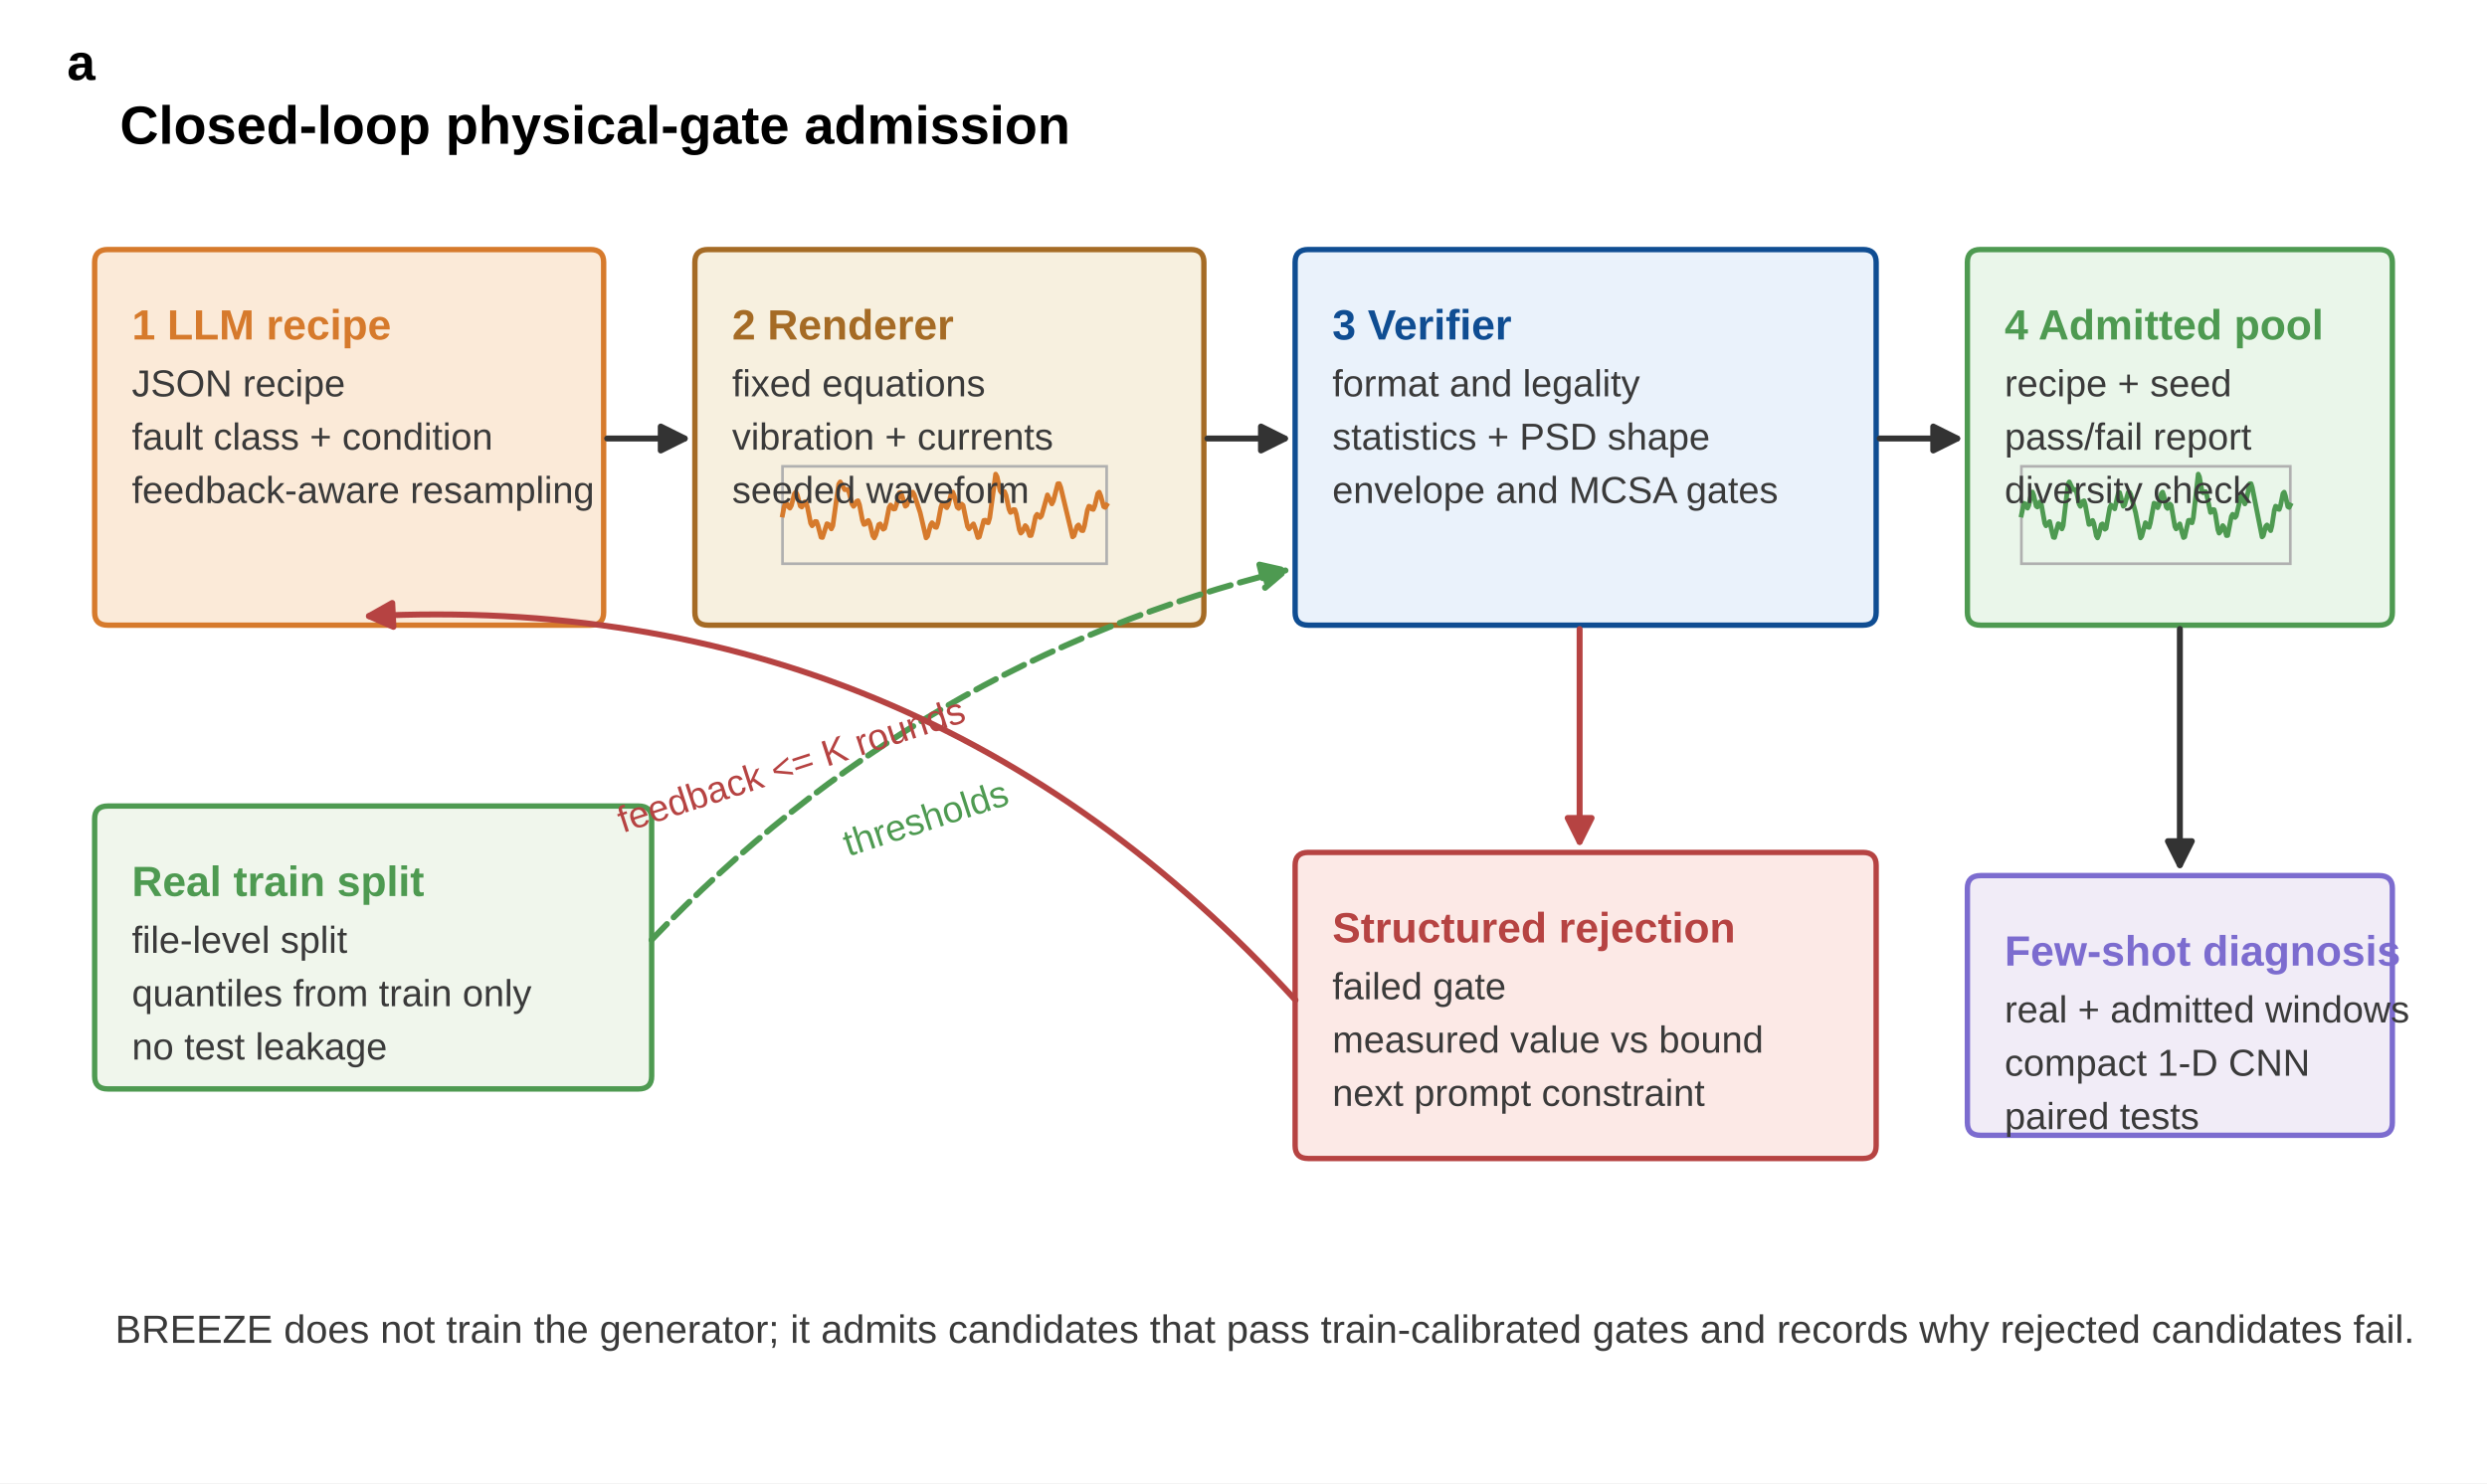
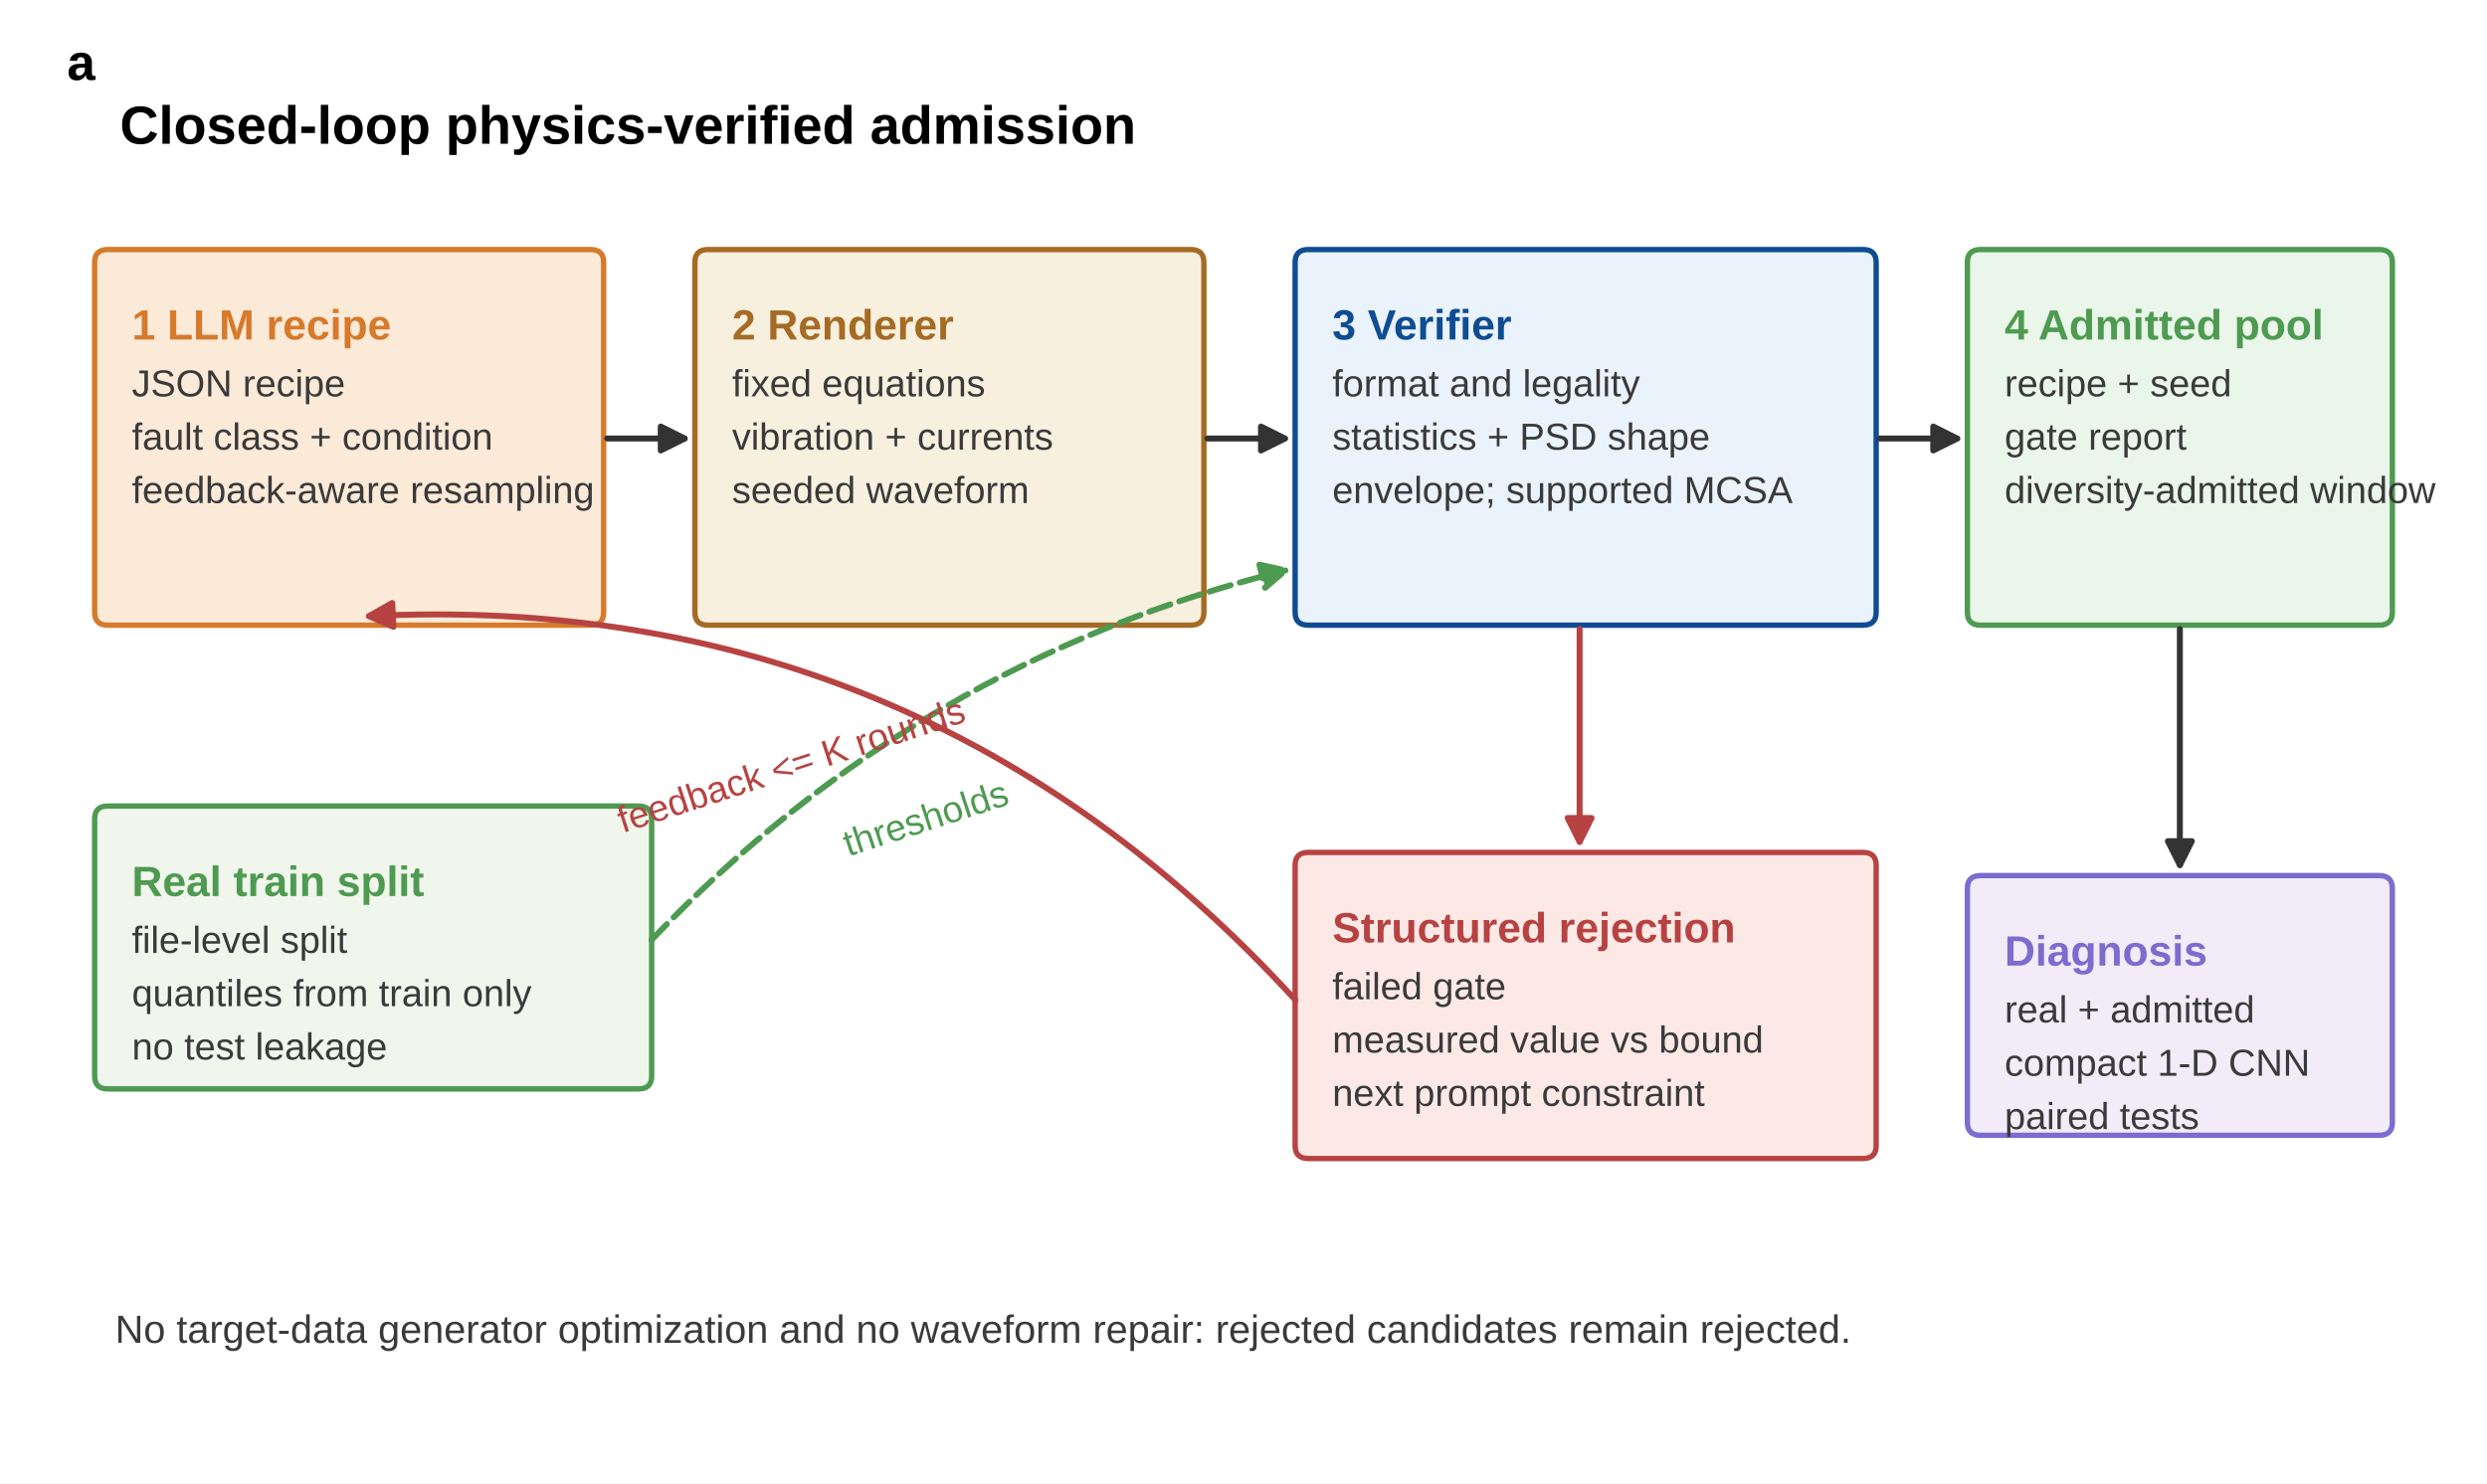
<svg xmlns="http://www.w3.org/2000/svg" width="416.16pt" height="248.24pt" viewBox="0 0 416.16 248.24" version="1.1">
  <defs>
    <style type="text/css">*{stroke-linejoin: round; stroke-linecap: butt}</style>
  </defs>
  <g id="figure_1">
    <g id="patch_1">
-       <path d="M 0 248.24  L 416.16 248.24  L 416.16 0  L 0 0  z " style="fill: #ffffff" />
+       <path d="M 0 248.24 L 416.16 248.24 L 416.16 0 L 0 0 z " style="fill: #ffffff" />
    </g>
    <g id="axes_1">
      <g id="patch_2">
-         <path d="M 18.048 104.629  L 98.801 104.629  Q 101.011 104.629 101.011 102.495  L 101.011 43.895  Q 101.011 41.761 98.801 41.761  L 18.048 41.761  Q 15.838 41.761 15.838 43.895  L 15.838 102.495  Q 15.838 104.629 18.048 104.629  z " clip-path="url(#p6395ee2fec)" style="fill: #fbead8; stroke: #d67a2c; stroke-width: 0.9; stroke-linejoin: miter" />
+         <path d="M 18.048 104.629 L 98.801 104.629 Q 101.011 104.629 101.011 102.495 L 101.011 43.895 Q 101.011 41.761 98.801 41.761 L 18.048 41.761 Q 15.838 41.761 15.838 43.895 L 15.838 102.495 Q 15.838 104.629 18.048 104.629 z " clip-path="url(#pd7a424bcac)" style="fill: #fbead8; stroke: #d67a2c; stroke-width: 0.9; stroke-linejoin: miter" />
      </g>
      <g id="patch_3">
-         <path d="M 118.488 104.629  L 199.241 104.629  Q 201.451 104.629 201.451 102.495  L 201.451 43.895  Q 201.451 41.761 199.241 41.761  L 118.488 41.761  Q 116.278 41.761 116.278 43.895  L 116.278 102.495  Q 116.278 104.629 118.488 104.629  z " clip-path="url(#p6395ee2fec)" style="fill: #f7f0df; stroke: #a56b25; stroke-width: 0.9; stroke-linejoin: miter" />
+         <path d="M 118.488 104.629 L 199.241 104.629 Q 201.451 104.629 201.451 102.495 L 201.451 43.895 Q 201.451 41.761 199.241 41.761 L 118.488 41.761 Q 116.278 41.761 116.278 43.895 L 116.278 102.495 Q 116.278 104.629 118.488 104.629 z " clip-path="url(#pd7a424bcac)" style="fill: #f7f0df; stroke: #a56b25; stroke-width: 0.9; stroke-linejoin: miter" />
      </g>
      <g id="patch_4">
-         <path d="M 218.928 104.629  L 311.734 104.629  Q 313.944 104.629 313.944 102.495  L 313.944 43.895  Q 313.944 41.761 311.734 41.761  L 218.928 41.761  Q 216.718 41.761 216.718 43.895  L 216.718 102.495  Q 216.718 104.629 218.928 104.629  z " clip-path="url(#p6395ee2fec)" style="fill: #eaf2fb; stroke: #0f4d92; stroke-width: 0.9; stroke-linejoin: miter" />
+         <path d="M 218.928 104.629 L 311.734 104.629 Q 313.944 104.629 313.944 102.495 L 313.944 43.895 Q 313.944 41.761 311.734 41.761 L 218.928 41.761 Q 216.718 41.761 216.718 43.895 L 216.718 102.495 Q 216.718 104.629 218.928 104.629 z " clip-path="url(#pd7a424bcac)" style="fill: #eaf2fb; stroke: #0f4d92; stroke-width: 0.9; stroke-linejoin: miter" />
      </g>
      <g id="patch_5">
-         <path d="M 331.42 104.629  L 398.112 104.629  Q 400.322 104.629 400.322 102.495  L 400.322 43.895  Q 400.322 41.761 398.112 41.761  L 331.42 41.761  Q 329.211 41.761 329.211 43.895  L 329.211 102.495  Q 329.211 104.629 331.42 104.629  z " clip-path="url(#p6395ee2fec)" style="fill: #eaf6ea; stroke: #4e9a51; stroke-width: 0.9; stroke-linejoin: miter" />
+         <path d="M 331.42 104.629 L 398.112 104.629 Q 400.322 104.629 400.322 102.495 L 400.322 43.895 Q 400.322 41.761 398.112 41.761 L 331.42 41.761 Q 329.211 41.761 329.211 43.895 L 329.211 102.495 Q 329.211 104.629 331.42 104.629 z " clip-path="url(#pd7a424bcac)" style="fill: #eaf6ea; stroke: #4e9a51; stroke-width: 0.9; stroke-linejoin: miter" />
      </g>
      <g id="patch_6">
-         <path d="M 101.604 73.389  Q 108.645 73.389 114.568 73.389  " clip-path="url(#p6395ee2fec)" style="fill: none; stroke: #333333; stroke-linecap: round" />
-         <path d="M 110.568 71.389  L 114.568 73.389  L 110.568 75.389  z " clip-path="url(#p6395ee2fec)" style="fill: #333333; stroke: #333333; stroke-linecap: round" />
+         <path d="M 101.604 73.389 Q 108.645 73.389 114.568 73.389 " clip-path="url(#pd7a424bcac)" style="fill: none; stroke: #333333; stroke-linecap: round" />
+         <path d="M 110.568 71.389 L 114.568 73.389 L 110.568 75.389 z " clip-path="url(#pd7a424bcac)" style="fill: #333333; stroke: #333333; stroke-linecap: round" />
      </g>
      <g id="patch_7">
-         <path d="M 202.044 73.389  Q 209.085 73.389 215.008 73.389  " clip-path="url(#p6395ee2fec)" style="fill: none; stroke: #333333; stroke-linecap: round" />
-         <path d="M 211.008 71.389  L 215.008 73.389  L 211.008 75.389  z " clip-path="url(#p6395ee2fec)" style="fill: #333333; stroke: #333333; stroke-linecap: round" />
+         <path d="M 202.044 73.389 Q 209.085 73.389 215.008 73.389 " clip-path="url(#pd7a424bcac)" style="fill: none; stroke: #333333; stroke-linecap: round" />
+         <path d="M 211.008 71.389 L 215.008 73.389 L 211.008 75.389 z " clip-path="url(#pd7a424bcac)" style="fill: #333333; stroke: #333333; stroke-linecap: round" />
      </g>
      <g id="patch_8">
-         <path d="M 314.537 73.389  Q 321.578 73.389 327.501 73.389  " clip-path="url(#p6395ee2fec)" style="fill: none; stroke: #333333; stroke-linecap: round" />
-         <path d="M 323.501 71.389  L 327.501 73.389  L 323.501 75.389  z " clip-path="url(#p6395ee2fec)" style="fill: #333333; stroke: #333333; stroke-linecap: round" />
+         <path d="M 314.537 73.389 Q 321.578 73.389 327.501 73.389 " clip-path="url(#pd7a424bcac)" style="fill: none; stroke: #333333; stroke-linecap: round" />
+         <path d="M 323.501 71.389 L 327.501 73.389 L 323.501 75.389 z " clip-path="url(#pd7a424bcac)" style="fill: #333333; stroke: #333333; stroke-linecap: round" />
      </g>
      <g id="patch_9">
-         <path d="M 130.942 94.345  L 185.18 94.345  L 185.18 78.046  L 130.942 78.046  L 130.942 94.345  z " clip-path="url(#p6395ee2fec)" style="fill: none; stroke: #b0b0b0; stroke-width: 0.45; stroke-linejoin: miter" />
+         <path d="M 18.048 182.245 L 106.836 182.245 Q 109.046 182.245 109.046 180.111 L 109.046 137.034 Q 109.046 134.9 106.836 134.9 L 18.048 134.9 Q 15.838 134.9 15.838 137.034 L 15.838 180.111 Q 15.838 182.245 18.048 182.245 z " clip-path="url(#pd7a424bcac)" style="fill: #f0f6ec; stroke: #4e9a51; stroke-width: 0.9; stroke-linejoin: miter" />
      </g>
      <g id="patch_10">
-         <path d="M 338.25 94.345  L 383.247 94.345  L 383.247 78.046  L 338.25 78.046  L 338.25 94.345  z " clip-path="url(#p6395ee2fec)" style="fill: none; stroke: #b0b0b0; stroke-width: 0.45; stroke-linejoin: miter" />
+         <path d="M 109.018 157.312 Q 153.564 110.666 215.098 95.472 " clip-path="url(#pd7a424bcac)" style="fill: none; stroke-dasharray: 3.7,1.6; stroke-dashoffset: 0; stroke: #4e9a51; stroke-linecap: round" />
+         <path d="M 210.735 94.489 L 215.098 95.472 L 211.694 98.373 z " clip-path="url(#pd7a424bcac)" style="fill: #4e9a51; stroke-dasharray: 3.7,1.6; stroke-dashoffset: 0; stroke: #4e9a51; stroke-linecap: round" />
      </g>
      <g id="patch_11">
-         <path d="M 18.048 182.245  L 106.836 182.245  Q 109.046 182.245 109.046 180.111  L 109.046 137.034  Q 109.046 134.9 106.836 134.9  L 18.048 134.9  Q 15.838 134.9 15.838 137.034  L 15.838 180.111  Q 15.838 182.245 18.048 182.245  z " clip-path="url(#p6395ee2fec)" style="fill: #f0f6ec; stroke: #4e9a51; stroke-width: 0.9; stroke-linejoin: miter" />
+         <path d="M 218.928 193.888 L 311.734 193.888 Q 313.944 193.888 313.944 191.753 L 313.944 144.796 Q 313.944 142.661 311.734 142.661 L 218.928 142.661 Q 216.718 142.661 216.718 144.796 L 216.718 191.753 Q 216.718 193.888 218.928 193.888 z " clip-path="url(#pd7a424bcac)" style="fill: #fce9e6; stroke: #b64342; stroke-width: 0.9; stroke-linejoin: miter" />
      </g>
      <g id="patch_12">
-         <path d="M 109.018 157.312  Q 153.564 110.666 215.098 95.472  " clip-path="url(#p6395ee2fec)" style="fill: none; stroke-dasharray: 3.7,1.6; stroke-dashoffset: 0; stroke: #4e9a51; stroke-linecap: round" />
-         <path d="M 210.735 94.489  L 215.098 95.472  L 211.694 98.373  z " clip-path="url(#p6395ee2fec)" style="fill: #4e9a51; stroke-dasharray: 3.7,1.6; stroke-dashoffset: 0; stroke: #4e9a51; stroke-linecap: round" />
+         <path d="M 264.326 105.276 Q 264.326 123.647 264.326 140.901 " clip-path="url(#pd7a424bcac)" style="fill: none; stroke: #b64342; stroke-linecap: round" />
+         <path d="M 266.326 136.901 L 264.326 140.901 L 262.326 136.901 z " clip-path="url(#pd7a424bcac)" style="fill: #b64342; stroke: #b64342; stroke-linecap: round" />
      </g>
      <g id="patch_13">
-         <path d="M 218.928 193.888  L 311.734 193.888  Q 313.944 193.888 313.944 191.753  L 313.944 144.796  Q 313.944 142.661 311.734 142.661  L 218.928 142.661  Q 216.718 142.661 216.718 144.796  L 216.718 191.753  Q 216.718 193.888 218.928 193.888  z " clip-path="url(#p6395ee2fec)" style="fill: #fce9e6; stroke: #b64342; stroke-width: 0.9; stroke-linejoin: miter" />
+         <path d="M 216.779 167.375 Q 153.787 98.577 61.737 103.11 " clip-path="url(#pd7a424bcac)" style="fill: none; stroke: #b64342; stroke-linecap: round" />
+         <path d="M 65.83 104.911 L 61.737 103.11 L 65.634 100.915 z " clip-path="url(#pd7a424bcac)" style="fill: #b64342; stroke: #b64342; stroke-linecap: round" />
      </g>
      <g id="patch_14">
-         <path d="M 264.326 105.276  Q 264.326 123.647 264.326 140.901  " clip-path="url(#p6395ee2fec)" style="fill: none; stroke: #b64342; stroke-linecap: round" />
-         <path d="M 266.326 136.901  L 264.326 140.901  L 262.326 136.901  z " clip-path="url(#p6395ee2fec)" style="fill: #b64342; stroke: #b64342; stroke-linecap: round" />
+         <path d="M 331.42 190.007 L 398.112 190.007 Q 400.322 190.007 400.322 187.873 L 400.322 148.677 Q 400.322 146.542 398.112 146.542 L 331.42 146.542 Q 329.211 146.542 329.211 148.677 L 329.211 187.873 Q 329.211 190.007 331.42 190.007 z " clip-path="url(#pd7a424bcac)" style="fill: #f1ecf7; stroke: #7c6ccf; stroke-width: 0.9; stroke-linejoin: miter" />
      </g>
      <g id="patch_15">
-         <path d="M 216.779 167.375  Q 153.787 98.577 61.737 103.11  " clip-path="url(#p6395ee2fec)" style="fill: none; stroke: #b64342; stroke-linecap: round" />
-         <path d="M 65.83 104.911  L 61.737 103.11  L 65.634 100.915  z " clip-path="url(#p6395ee2fec)" style="fill: #b64342; stroke: #b64342; stroke-linecap: round" />
-       </g>
-       <g id="patch_16">
-         <path d="M 331.42 190.007  L 398.112 190.007  Q 400.322 190.007 400.322 187.873  L 400.322 148.677  Q 400.322 146.542 398.112 146.542  L 331.42 146.542  Q 329.211 146.542 329.211 148.677  L 329.211 187.873  Q 329.211 190.007 331.42 190.007  z " clip-path="url(#p6395ee2fec)" style="fill: #f1ecf7; stroke: #7c6ccf; stroke-width: 0.9; stroke-linejoin: miter" />
-       </g>
-       <g id="patch_17">
-         <path d="M 364.766 105.273  Q 364.766 125.586 364.766 144.782  " clip-path="url(#p6395ee2fec)" style="fill: none; stroke: #333333; stroke-linecap: round" />
-         <path d="M 366.766 140.782  L 364.766 144.782  L 362.766 140.782  z " clip-path="url(#p6395ee2fec)" style="fill: #333333; stroke: #333333; stroke-linecap: round" />
-       </g>
-       <g id="line2d_1">
-         <path d="M 130.942 86.196  L 131.19 84.911  L 131.437 84.232  L 131.685 84.327  L 131.933 84.81  L 132.18 85.039  L 132.428 84.597  L 132.923 82.653  L 133.171 82.346  L 133.419 82.877  L 133.914 84.69  L 134.162 84.855  L 134.657 84.001  L 134.905 84.136  L 135.152 85.062  L 135.648 87.57  L 135.895 87.992  L 136.143 87.721  L 136.391 87.279  L 136.638 87.286  L 136.886 87.989  L 137.381 89.903  L 137.629 89.953  L 138.372 87.652  L 138.62 87.74  L 139.115 88.517  L 139.363 87.978  L 139.858 84.402  L 140.353 81.026  L 140.601 80.65  L 141.344 81.946  L 141.839 81.918  L 142.087 82.453  L 142.582 84.372  L 142.83 84.74  L 143.077 84.444  L 143.325 83.918  L 143.573 83.804  L 143.82 84.483  L 144.316 87.072  L 144.563 87.767  L 144.811 87.701  L 145.059 87.265  L 145.306 87.099  L 145.554 87.612  L 146.049 89.673  L 146.297 90.023  L 146.545 89.532  L 147.04 87.806  L 147.288 87.682  L 147.783 88.568  L 148.031 88.424  L 148.278 87.482  L 148.774 84.953  L 149.021 84.523  L 149.269 84.779  L 149.517 85.195  L 149.764 85.155  L 150.012 84.421  L 150.507 82.487  L 150.755 82.445  L 151.498 84.724  L 151.746 84.547  L 152.489 82.407  L 152.736 82.372  L 152.984 82.774  L 153.974 85.788  L 154.965 90.022  L 155.213 89.753  L 155.708 87.881  L 155.956 87.478  L 156.203 87.729  L 156.451 88.203  L 156.699 88.26  L 156.946 87.531  L 157.442 84.9  L 157.689 84.215  L 157.937 84.305  L 158.185 84.771  L 158.432 84.972  L 158.68 84.506  L 159.175 82.601  L 159.423 82.357  L 159.671 82.958  L 160.166 84.88  L 160.414 85.089  L 160.909 84.365  L 161.157 84.583  L 161.652 86.981  L 161.9 88.121  L 162.147 88.514  L 162.89 87.675  L 163.138 88.307  L 163.633 89.965  L 163.881 89.846  L 164.624 87.099  L 164.872 87.061  L 165.119 87.418  L 165.367 87.49  L 165.615 86.662  L 166.605 79.35  L 166.853 79.808  L 167.348 82.126  L 167.596 82.467  L 167.843 82.294  L 168.091 82.28  L 168.339 82.907  L 168.834 85.209  L 169.082 85.765  L 169.329 85.644  L 169.577 85.278  L 169.825 85.303  L 170.072 86.076  L 170.568 88.645  L 170.815 89.223  L 171.063 88.99  L 171.558 87.964  L 171.806 88.218  L 172.301 89.633  L 172.549 89.615  L 172.797 88.763  L 173.292 86.431  L 173.54 86.072  L 174.035 86.599  L 174.283 86.342  L 175.273 82.825  L 176.016 84.338  L 176.264 83.839  L 177.007 80.964  L 177.255 80.946  L 177.502 81.586  L 179.483 89.851  L 179.731 89.656  L 180.226 88.07  L 180.474 87.852  L 180.969 88.775  L 181.217 88.808  L 181.465 88.022  L 181.96 85.367  L 182.208 84.713  L 182.455 84.801  L 182.703 85.195  L 182.951 85.259  L 183.198 84.644  L 183.694 82.6  L 183.941 82.371  L 184.189 82.985  L 184.684 84.793  L 184.932 84.918  L 185.18 84.531  L 185.18 84.531  " clip-path="url(#p6395ee2fec)" style="fill: none; stroke: #d67a2c; stroke-width: 0.8; stroke-linecap: square" />
-       </g>
-       <g id="line2d_2">
-         <path d="M 338.25 86.196  L 338.661 84.232  L 338.867 84.327  L 339.278 85.039  L 339.483 84.597  L 339.894 82.653  L 340.099 82.346  L 340.305 82.877  L 340.716 84.69  L 340.921 84.855  L 341.332 84.001  L 341.538 84.136  L 341.949 86.427  L 342.154 87.57  L 342.36 87.992  L 342.976 87.286  L 343.387 89.079  L 343.592 89.903  L 343.798 89.953  L 344.414 87.652  L 344.62 87.74  L 345.031 88.517  L 345.236 87.978  L 345.647 84.402  L 346.058 81.026  L 346.263 80.65  L 346.88 81.946  L 347.291 81.918  L 347.496 82.453  L 347.907 84.372  L 348.113 84.74  L 348.318 84.444  L 348.524 83.918  L 348.729 83.804  L 348.934 84.483  L 349.551 87.767  L 349.756 87.701  L 349.962 87.265  L 350.167 87.099  L 350.373 87.612  L 350.784 89.673  L 350.989 90.023  L 351.195 89.532  L 351.606 87.806  L 351.811 87.682  L 352.222 88.568  L 352.427 88.424  L 352.838 86.103  L 353.044 84.953  L 353.249 84.523  L 353.866 85.155  L 354.277 83.315  L 354.482 82.487  L 354.688 82.445  L 355.304 84.724  L 355.509 84.547  L 356.126 82.407  L 356.331 82.372  L 356.537 82.774  L 357.359 85.788  L 358.18 90.022  L 358.386 89.753  L 359.002 87.478  L 359.208 87.729  L 359.413 88.203  L 359.619 88.26  L 359.824 87.531  L 360.441 84.215  L 360.646 84.305  L 361.057 84.972  L 361.262 84.506  L 361.673 82.601  L 361.879 82.357  L 362.084 82.958  L 362.495 84.88  L 362.701 85.089  L 363.112 84.365  L 363.317 84.583  L 363.728 86.981  L 363.934 88.121  L 364.139 88.514  L 364.755 87.675  L 365.166 89.287  L 365.372 89.965  L 365.577 89.846  L 366.194 87.099  L 366.399 87.061  L 366.605 87.418  L 366.81 87.49  L 367.016 86.662  L 367.837 79.35  L 368.043 79.808  L 368.454 82.126  L 368.659 82.467  L 368.865 82.294  L 369.07 82.28  L 369.276 82.907  L 369.892 85.765  L 370.098 85.644  L 370.303 85.278  L 370.508 85.303  L 370.714 86.076  L 371.125 88.645  L 371.33 89.223  L 371.536 88.99  L 371.947 87.964  L 372.152 88.218  L 372.563 89.633  L 372.769 89.615  L 373.18 87.478  L 373.385 86.431  L 373.59 86.072  L 374.001 86.599  L 374.207 86.342  L 375.029 82.825  L 375.645 84.338  L 375.851 83.839  L 376.467 80.964  L 376.672 80.946  L 376.878 81.586  L 378.522 89.851  L 378.727 89.656  L 379.138 88.07  L 379.344 87.852  L 379.96 88.808  L 380.165 88.022  L 380.576 85.367  L 380.782 84.713  L 380.987 84.801  L 381.193 85.195  L 381.398 85.259  L 381.604 84.644  L 382.015 82.6  L 382.22 82.371  L 382.425 82.985  L 382.836 84.793  L 383.042 84.918  L 383.247 84.531  L 383.247 84.531  " clip-path="url(#p6395ee2fec)" style="fill: none; stroke: #4e9a51; stroke-width: 0.8; stroke-linecap: square" />
+         <path d="M 364.766 105.273 Q 364.766 125.586 364.766 144.782 " clip-path="url(#pd7a424bcac)" style="fill: none; stroke: #333333; stroke-linecap: round" />
+         <path d="M 366.766 140.782 L 364.766 144.782 L 362.766 140.782 z " clip-path="url(#pd7a424bcac)" style="fill: #333333; stroke: #333333; stroke-linecap: round" />
      </g>
      <g id="text_1">
        <text style="font-weight: 700; font-size: 8.5px; font-family: 'Arial', 'Helvetica', 'DejaVu Sans', sans-serif; text-anchor: start" x="11.218" y="13.388" transform="rotate(-0 11.2176 13.38823)">a</text>
      </g>
      <g id="text_2">
-         <text style="font-weight: 700; font-size: 9px; font-family: 'Arial', 'Helvetica', 'DejaVu Sans', sans-serif; text-anchor: start" x="20.056" y="24.058" transform="rotate(-0 20.05632 24.05778)">Closed-loop physical-gate admission</text>
+         <text style="font-weight: 700; font-size: 9px; font-family: 'Arial', 'Helvetica', 'DejaVu Sans', sans-serif; text-anchor: start" x="20.056" y="24.058" transform="rotate(-0 20.05632 24.05778)">Closed-loop physics-verified admission</text>
      </g>
      <g id="text_3">
        <text style="font-weight: 700; font-size: 7.1px; font-family: 'Arial', 'Helvetica', 'DejaVu Sans', sans-serif; text-anchor: start; fill: #d67a2c" x="22.065" y="56.826" transform="rotate(-0 22.06512 56.82556)">1  LLM recipe</text>
      </g>
      <g id="text_4">
        <text style="font-size: 6.3px; font-family: 'Arial', 'Helvetica', 'DejaVu Sans', sans-serif; text-anchor: start; fill: #3a3a3a" x="22.065" y="66.337" transform="rotate(-0 22.06512 66.33679)">JSON recipe</text>
      </g>
      <g id="text_5">
        <text style="font-size: 6.3px; font-family: 'Arial', 'Helvetica', 'DejaVu Sans', sans-serif; text-anchor: start; fill: #3a3a3a" x="22.065" y="75.259" transform="rotate(-0 22.06512 75.25906)">fault class + condition</text>
      </g>
      <g id="text_6">
        <text style="font-size: 6.3px; font-family: 'Arial', 'Helvetica', 'DejaVu Sans', sans-serif; text-anchor: start; fill: #3a3a3a" x="22.065" y="84.185" transform="rotate(-0 22.06512 84.1849)">feedback-aware resampling</text>
      </g>
      <g id="text_7">
        <text style="font-weight: 700; font-size: 7.1px; font-family: 'Arial', 'Helvetica', 'DejaVu Sans', sans-serif; text-anchor: start; fill: #a56b25" x="122.505" y="56.826" transform="rotate(-0 122.5051 56.82556)">2  Renderer</text>
      </g>
      <g id="text_8">
        <text style="font-size: 6.3px; font-family: 'Arial', 'Helvetica', 'DejaVu Sans', sans-serif; text-anchor: start; fill: #3a3a3a" x="122.505" y="66.333" transform="rotate(-0 122.5051 66.33322)">fixed equations</text>
      </g>
      <g id="text_9">
        <text style="font-size: 6.3px; font-family: 'Arial', 'Helvetica', 'DejaVu Sans', sans-serif; text-anchor: start; fill: #3a3a3a" x="122.505" y="75.259" transform="rotate(-0 122.5051 75.25906)">vibration + currents</text>
      </g>
      <g id="text_10">
        <text style="font-size: 6.3px; font-family: 'Arial', 'Helvetica', 'DejaVu Sans', sans-serif; text-anchor: start; fill: #3a3a3a" x="122.505" y="84.185" transform="rotate(-0 122.5051 84.1849)">seeded waveform</text>
      </g>
      <g id="text_11">
        <text style="font-weight: 700; font-size: 7.1px; font-family: 'Arial', 'Helvetica', 'DejaVu Sans', sans-serif; text-anchor: start; fill: #0f4d92" x="222.945" y="56.826" transform="rotate(-0 222.9451 56.82556)">3  Verifier</text>
      </g>
      <g id="text_12">
        <text style="font-size: 6.3px; font-family: 'Arial', 'Helvetica', 'DejaVu Sans', sans-serif; text-anchor: start; fill: #3a3a3a" x="222.945" y="66.333" transform="rotate(-0 222.9451 66.33322)">format and legality</text>
      </g>
      <g id="text_13">
        <text style="font-size: 6.3px; font-family: 'Arial', 'Helvetica', 'DejaVu Sans', sans-serif; text-anchor: start; fill: #3a3a3a" x="222.945" y="75.259" transform="rotate(-0 222.9451 75.25906)">statistics + PSD shape</text>
      </g>
      <g id="text_14">
-         <text style="font-size: 6.3px; font-family: 'Arial', 'Helvetica', 'DejaVu Sans', sans-serif; text-anchor: start; fill: #3a3a3a" x="222.945" y="84.185" transform="rotate(-0 222.9451 84.1849)">envelope and MCSA gates</text>
+         <text style="font-size: 6.3px; font-family: 'Arial', 'Helvetica', 'DejaVu Sans', sans-serif; text-anchor: start; fill: #3a3a3a" x="222.945" y="84.185" transform="rotate(-0 222.9451 84.1849)">envelope; supported MCSA</text>
      </g>
      <g id="text_15">
        <text style="font-weight: 700; font-size: 7.1px; font-family: 'Arial', 'Helvetica', 'DejaVu Sans', sans-serif; text-anchor: start; fill: #4e9a51" x="335.438" y="56.826" transform="rotate(-0 335.4379 56.82556)">4  Admitted pool</text>
      </g>
      <g id="text_16">
        <text style="font-size: 6.3px; font-family: 'Arial', 'Helvetica', 'DejaVu Sans', sans-serif; text-anchor: start; fill: #3a3a3a" x="335.438" y="66.333" transform="rotate(-0 335.4379 66.33322)">recipe + seed</text>
      </g>
      <g id="text_17">
-         <text style="font-size: 6.3px; font-family: 'Arial', 'Helvetica', 'DejaVu Sans', sans-serif; text-anchor: start; fill: #3a3a3a" x="335.438" y="75.259" transform="rotate(-0 335.4379 75.25906)">pass/fail report</text>
+         <text style="font-size: 6.3px; font-family: 'Arial', 'Helvetica', 'DejaVu Sans', sans-serif; text-anchor: start; fill: #3a3a3a" x="335.438" y="75.259" transform="rotate(-0 335.4379 75.25906)">gate report</text>
      </g>
      <g id="text_18">
-         <text style="font-size: 6.3px; font-family: 'Arial', 'Helvetica', 'DejaVu Sans', sans-serif; text-anchor: start; fill: #3a3a3a" x="335.438" y="84.185" transform="rotate(-0 335.4379 84.1849)">diversity check</text>
+         <text style="font-size: 6.3px; font-family: 'Arial', 'Helvetica', 'DejaVu Sans', sans-serif; text-anchor: start; fill: #3a3a3a" x="335.438" y="84.185" transform="rotate(-0 335.4379 84.1849)">diversity-admitted window</text>
      </g>
      <g id="text_19">
        <text style="font-weight: 700; font-size: 7.1px; font-family: 'Arial', 'Helvetica', 'DejaVu Sans', sans-serif; text-anchor: start; fill: #4e9a51" x="22.065" y="149.965" transform="rotate(-0 22.06512 149.9648)">Real train split</text>
      </g>
      <g id="text_20">
        <text style="font-size: 6.3px; font-family: 'Arial', 'Helvetica', 'DejaVu Sans', sans-serif; text-anchor: start; fill: #3a3a3a" x="22.065" y="159.472" transform="rotate(-0 22.06512 159.4724)">file-level split</text>
      </g>
      <g id="text_21">
        <text style="font-size: 6.3px; font-family: 'Arial', 'Helvetica', 'DejaVu Sans', sans-serif; text-anchor: start; fill: #3a3a3a" x="22.065" y="168.398" transform="rotate(-0 22.06512 168.3983)">quantiles from train only</text>
      </g>
      <g id="text_22">
        <text style="font-size: 6.3px; font-family: 'Arial', 'Helvetica', 'DejaVu Sans', sans-serif; text-anchor: start; fill: #3a3a3a" x="22.065" y="177.324" transform="rotate(-0 22.06512 177.3241)">no test leakage</text>
      </g>
      <g id="text_23">
        <text style="font-size: 6.2px; font-family: 'Arial', 'Helvetica', 'DejaVu Sans', sans-serif; fill: #4e9a51" transform="translate(141.9418 143.3677) rotate(-18)">thresholds</text>
      </g>
      <g id="text_24">
        <text style="font-weight: 700; font-size: 7.1px; font-family: 'Arial', 'Helvetica', 'DejaVu Sans', sans-serif; text-anchor: start; fill: #b64342" x="222.945" y="157.726" transform="rotate(-0 222.9451 157.7264)">Structured rejection</text>
      </g>
      <g id="text_25">
        <text style="font-size: 6.3px; font-family: 'Arial', 'Helvetica', 'DejaVu Sans', sans-serif; text-anchor: start; fill: #3a3a3a" x="222.945" y="167.234" transform="rotate(-0 222.9451 167.234)">failed gate</text>
      </g>
      <g id="text_26">
        <text style="font-size: 6.3px; font-family: 'Arial', 'Helvetica', 'DejaVu Sans', sans-serif; text-anchor: start; fill: #3a3a3a" x="222.945" y="176.16" transform="rotate(-0 222.9451 176.1599)">measured value vs bound</text>
      </g>
      <g id="text_27">
        <text style="font-size: 6.3px; font-family: 'Arial', 'Helvetica', 'DejaVu Sans', sans-serif; text-anchor: start; fill: #3a3a3a" x="222.945" y="185.086" transform="rotate(-0 222.9451 185.0857)">next prompt constraint</text>
      </g>
      <g id="text_28">
        <text style="font-size: 6.2px; font-family: 'Arial', 'Helvetica', 'DejaVu Sans', sans-serif; fill: #b64342" transform="translate(104.1984 139.4265) rotate(-18)">feedback &lt;= K rounds</text>
      </g>
      <g id="text_29">
-         <text style="font-weight: 700; font-size: 7.1px; font-family: 'Arial', 'Helvetica', 'DejaVu Sans', sans-serif; text-anchor: start; fill: #7c6ccf" x="335.438" y="161.607" transform="rotate(-0 335.4379 161.6072)">Few-shot diagnosis</text>
+         <text style="font-weight: 700; font-size: 7.1px; font-family: 'Arial', 'Helvetica', 'DejaVu Sans', sans-serif; text-anchor: start; fill: #7c6ccf" x="335.438" y="161.607" transform="rotate(-0 335.4379 161.6072)">Diagnosis</text>
      </g>
      <g id="text_30">
-         <text style="font-size: 6.3px; font-family: 'Arial', 'Helvetica', 'DejaVu Sans', sans-serif; text-anchor: start; fill: #3a3a3a" x="335.438" y="171.115" transform="rotate(-0 335.4379 171.1148)">real + admitted windows</text>
+         <text style="font-size: 6.3px; font-family: 'Arial', 'Helvetica', 'DejaVu Sans', sans-serif; text-anchor: start; fill: #3a3a3a" x="335.438" y="171.115" transform="rotate(-0 335.4379 171.1148)">real + admitted</text>
      </g>
      <g id="text_31">
        <text style="font-size: 6.3px; font-family: 'Arial', 'Helvetica', 'DejaVu Sans', sans-serif; text-anchor: start; fill: #3a3a3a" x="335.438" y="180.041" transform="rotate(-0 335.4379 180.0407)">compact 1-D CNN</text>
      </g>
      <g id="text_32">
        <text style="font-size: 6.3px; font-family: 'Arial', 'Helvetica', 'DejaVu Sans', sans-serif; text-anchor: start; fill: #3a3a3a" x="335.438" y="188.967" transform="rotate(-0 335.4379 188.9665)">paired tests</text>
      </g>
      <g id="text_33">
-         <text style="font-size: 6.6px; font-family: 'Arial', 'Helvetica', 'DejaVu Sans', sans-serif; text-anchor: start; fill: #3a3a3a" x="19.253" y="224.74" transform="rotate(-0 19.2528 224.7403)">BREEZE does not train the generator; it admits candidates that pass train-calibrated gates and records why rejected candidates fail.</text>
+         <text style="font-size: 6.6px; font-family: 'Arial', 'Helvetica', 'DejaVu Sans', sans-serif; text-anchor: start; fill: #3a3a3a" x="19.253" y="224.74" transform="rotate(-0 19.2528 224.7403)">No target-data generator optimization and no waveform repair: rejected candidates remain rejected.</text>
      </g>
    </g>
  </g>
  <defs>
-     <clipPath id="p6395ee2fec">
+     <clipPath id="pd7a424bcac">
      <rect x="7.2" y="8.192" width="401.76" height="232.848" />
    </clipPath>
  </defs>
</svg>
